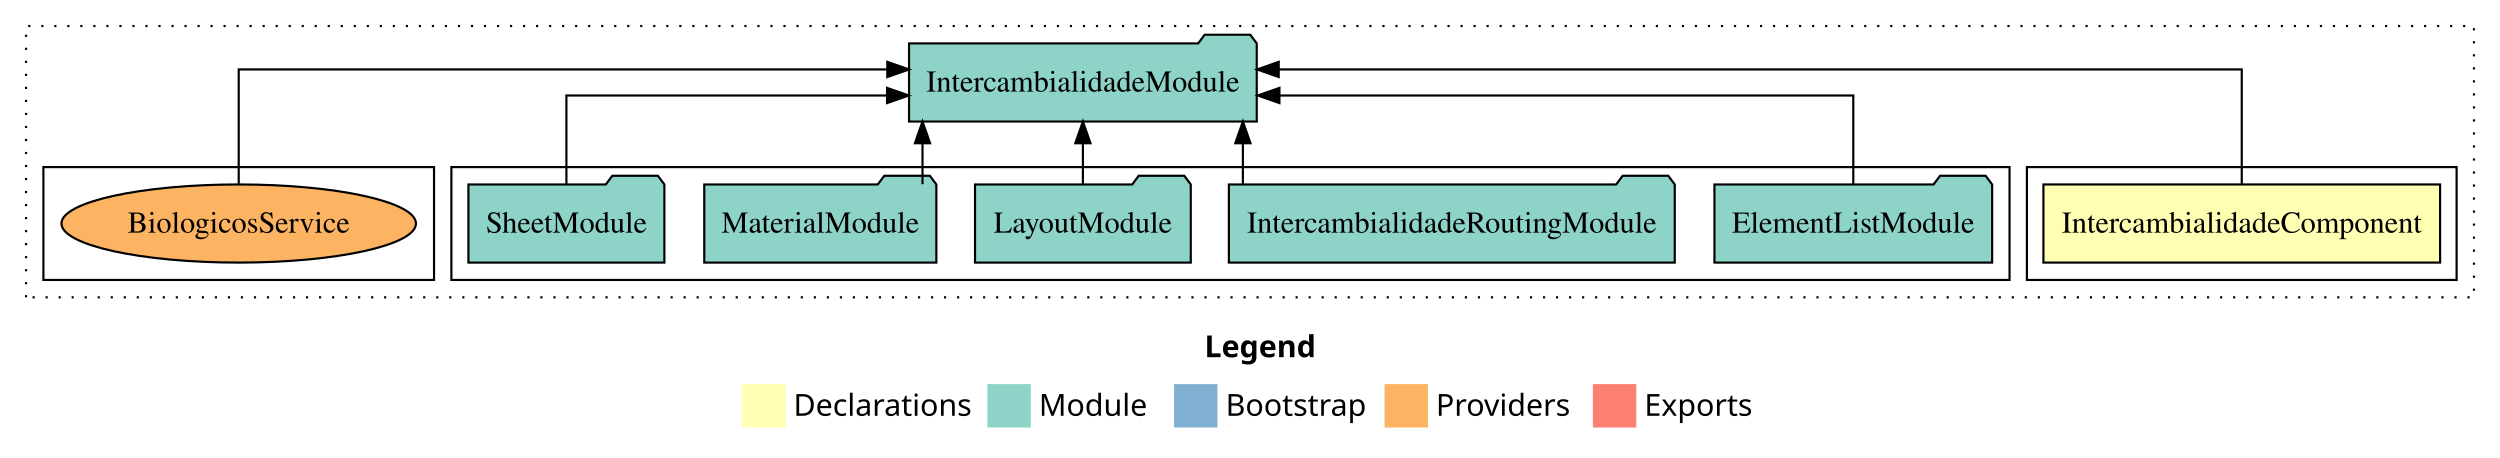
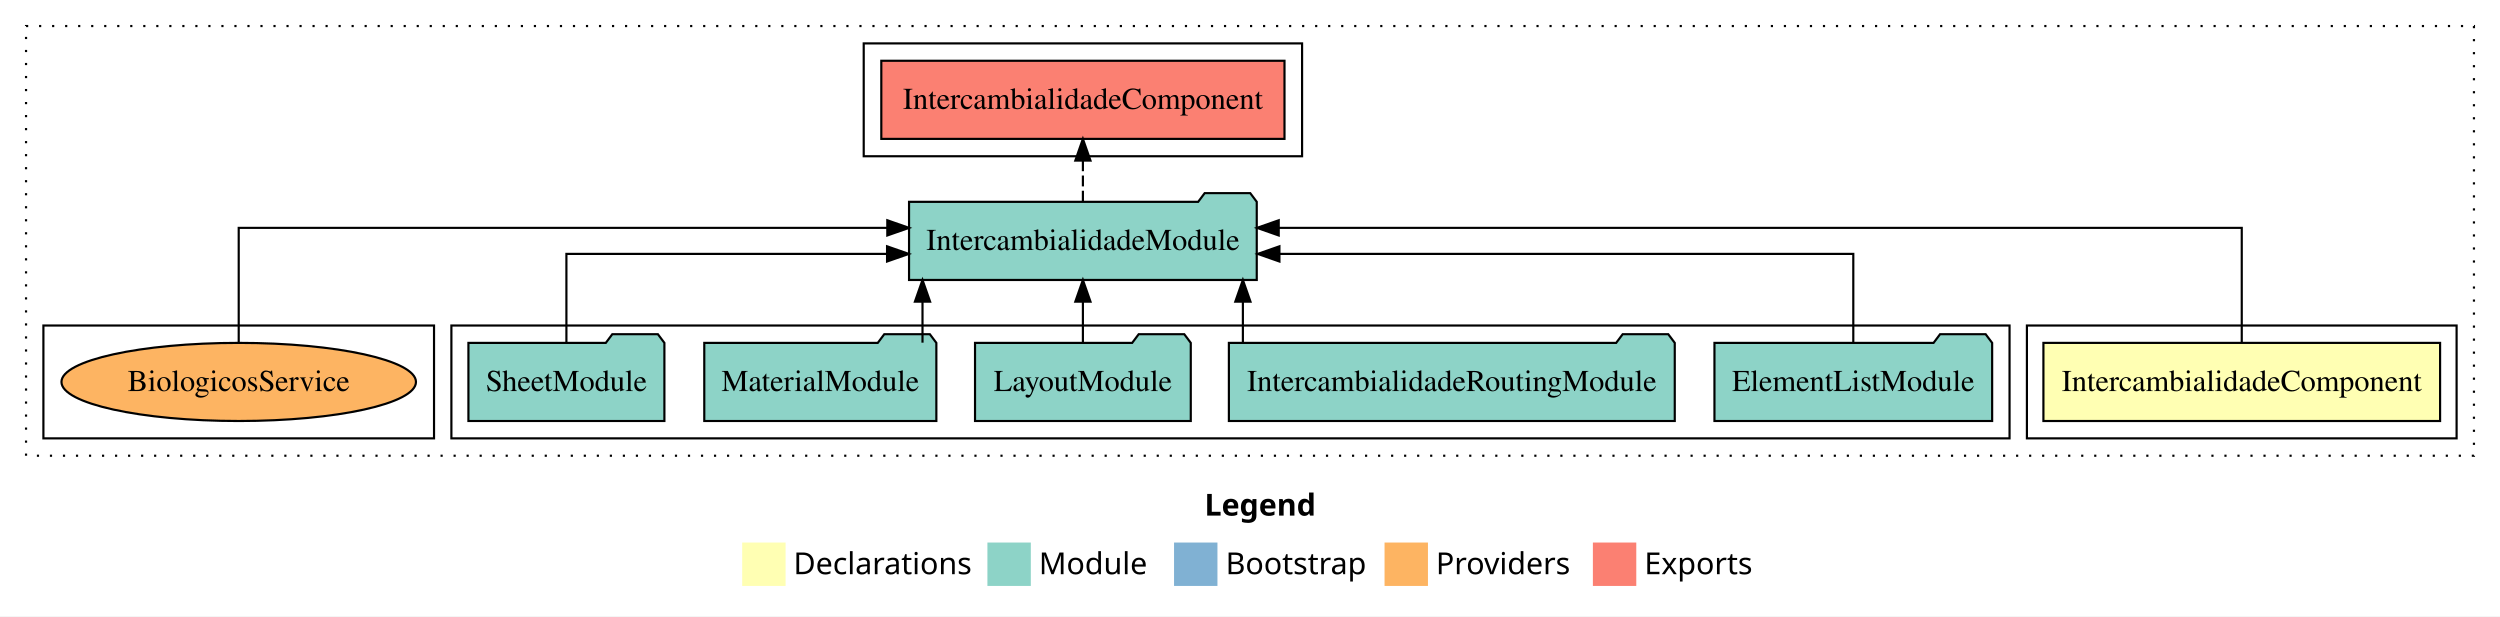
- <svg xmlns="http://www.w3.org/2000/svg" width="1152pt" height="211pt" viewBox="0.00 0.00 1152.00 211.00">
-   <g id="graph0" class="graph" transform="scale(1 1) rotate(0) translate(4 207)">
-     <polygon fill="#ffffff" stroke="transparent" points="-4,4 -4,-207 1148,-207 1148,4 -4,4" />
+ <svg xmlns="http://www.w3.org/2000/svg" width="1152pt" height="284pt" viewBox="0.00 0.00 1152.00 284.00">
+   <g id="graph0" class="graph" transform="scale(1 1) rotate(0) translate(4 280)">
+     <polygon fill="#ffffff" stroke="transparent" points="-4,4 -4,-280 1148,-280 1148,4 -4,4" />
    <text text-anchor="start" x="551.009" y="-42.4" font-family="sans-serif" font-weight="bold" font-size="14.00" fill="#000000">Legend</text>
    <polygon fill="#ffffb3" stroke="transparent" points="338,-10 338,-30 358,-30 358,-10 338,-10" />
    <text text-anchor="start" x="361.629" y="-15.4" font-family="sans-serif" font-size="14.00" fill="#000000">  Declarations</text>
    <polygon fill="#8dd3c7" stroke="transparent" points="451,-10 451,-30 471,-30 471,-10 451,-10" />
    <text text-anchor="start" x="474.725" y="-15.4" font-family="sans-serif" font-size="14.00" fill="#000000">  Module</text>
    <polygon fill="#80b1d3" stroke="transparent" points="537,-10 537,-30 557,-30 557,-10 537,-10" />
    <text text-anchor="start" x="560.781" y="-15.4" font-family="sans-serif" font-size="14.00" fill="#000000">  Bootstrap</text>
    <polygon fill="#fdb462" stroke="transparent" points="634,-10 634,-30 654,-30 654,-10 634,-10" />
    <text text-anchor="start" x="657.673" y="-15.4" font-family="sans-serif" font-size="14.00" fill="#000000">  Providers</text>
    <polygon fill="#fb8072" stroke="transparent" points="730,-10 730,-30 750,-30 750,-10 730,-10" />
    <text text-anchor="start" x="753.726" y="-15.4" font-family="sans-serif" font-size="14.00" fill="#000000">  Exports</text>
    <g id="clust1" class="cluster">
-       <polygon fill="none" stroke="#000000" stroke-dasharray="1,5" points="8,-70 8,-195 1136,-195 1136,-70 8,-70" />
+       <polygon fill="none" stroke="#000000" stroke-dasharray="1,5" points="8,-70 8,-268 1136,-268 1136,-70 8,-70" />
    </g>
    <g id="clust2" class="cluster">
      <polygon fill="none" stroke="#000000" points="930,-78 930,-130 1128,-130 1128,-78 930,-78" />
    </g>
    <g id="clust4" class="cluster">
      <polygon fill="none" stroke="#000000" points="204,-78 204,-130 922,-130 922,-78 204,-78" />
+     </g>
+     <g id="clust5" class="cluster">
+       <polygon fill="none" stroke="#000000" points="394,-208 394,-260 596,-260 596,-208 394,-208" />
    </g>
    <g id="clust7" class="cluster">
      <polygon fill="none" stroke="#000000" points="16,-78 16,-130 196,-130 196,-78 16,-78" />
    </g>
    <g id="node1" class="node">
      <polygon fill="#ffffb3" stroke="#000000" points="1120.395,-122 937.605,-122 937.605,-86 1120.395,-86 1120.395,-122" />
      <text text-anchor="middle" x="1029" y="-99.8" font-family="Times,serif" font-size="14.00" fill="#000000">IntercambialidadeComponent</text>
    </g>
    <g id="node2" class="node">
      <polygon fill="#8dd3c7" stroke="#000000" points="575.112,-187 572.112,-191 551.112,-191 548.112,-187 414.888,-187 414.888,-151 575.112,-151 575.112,-187" />
      <text text-anchor="middle" x="495" y="-164.8" font-family="Times,serif" font-size="14.00" fill="#000000">IntercambialidadeModule</text>
    </g>
    <g id="edge1" class="edge">
      <path fill="none" stroke="#000000" d="M1029,-122.284C1029,-143.321 1029,-175 1029,-175 1029,-175 585.234,-175 585.234,-175" />
      <polygon fill="#000000" stroke="#000000" points="585.234,-171.5 575.234,-175 585.234,-178.5 585.234,-171.5" />
+     </g>
+     <g id="node8" class="node">
+       <polygon fill="#fb8072" stroke="#000000" points="587.894,-252 402.106,-252 402.106,-216 587.894,-216 587.894,-252" />
+       <text text-anchor="middle" x="495" y="-229.8" font-family="Times,serif" font-size="14.00" fill="#000000">IntercambialidadeComponent </text>
+     </g>
+     <g id="edge7" class="edge">
+       <path fill="none" stroke="#000000" stroke-dasharray="5,2" d="M495,-187.106C495,-187.106 495,-205.991 495,-205.991" />
+       <polygon fill="#000000" stroke="#000000" points="491.5,-205.991 495,-215.991 498.5,-205.991 491.5,-205.991" />
    </g>
    <g id="node3" class="node">
      <polygon fill="#8dd3c7" stroke="#000000" points="913.982,-122 910.982,-126 889.982,-126 886.982,-122 786.018,-122 786.018,-86 913.982,-86 913.982,-122" />
      <text text-anchor="middle" x="850" y="-99.8" font-family="Times,serif" font-size="14.00" fill="#000000">ElementListModule</text>
    </g>
    <g id="edge2" class="edge">
      <path fill="none" stroke="#000000" d="M850,-122.022C850,-139.373 850,-163 850,-163 850,-163 585.555,-163 585.555,-163" />
      <polygon fill="#000000" stroke="#000000" points="585.555,-159.5 575.555,-163 585.555,-166.5 585.555,-159.5" />
    </g>
    <g id="node4" class="node">
      <polygon fill="#8dd3c7" stroke="#000000" points="767.73,-122 764.73,-126 743.73,-126 740.73,-122 562.27,-122 562.27,-86 767.73,-86 767.73,-122" />
      <text text-anchor="middle" x="665" y="-99.8" font-family="Times,serif" font-size="14.00" fill="#000000">IntercambialidadeRoutingModule</text>
    </g>
    <g id="edge3" class="edge">
      <path fill="none" stroke="#000000" d="M568.721,-122.106C568.721,-122.106 568.721,-140.991 568.721,-140.991" />
      <polygon fill="#000000" stroke="#000000" points="565.221,-140.991 568.721,-150.991 572.221,-140.991 565.221,-140.991" />
    </g>
    <g id="node5" class="node">
      <polygon fill="#8dd3c7" stroke="#000000" points="544.708,-122 541.708,-126 520.708,-126 517.708,-122 445.292,-122 445.292,-86 544.708,-86 544.708,-122" />
      <text text-anchor="middle" x="495" y="-99.8" font-family="Times,serif" font-size="14.00" fill="#000000">LayoutModule</text>
    </g>
    <g id="edge4" class="edge">
      <path fill="none" stroke="#000000" d="M495,-122.106C495,-122.106 495,-140.991 495,-140.991" />
      <polygon fill="#000000" stroke="#000000" points="491.5,-140.991 495,-150.991 498.5,-140.991 491.5,-140.991" />
    </g>
    <g id="node6" class="node">
      <polygon fill="#8dd3c7" stroke="#000000" points="427.471,-122 424.471,-126 403.471,-126 400.471,-122 320.529,-122 320.529,-86 427.471,-86 427.471,-122" />
      <text text-anchor="middle" x="374" y="-99.8" font-family="Times,serif" font-size="14.00" fill="#000000">MaterialModule</text>
    </g>
    <g id="edge5" class="edge">
      <path fill="none" stroke="#000000" d="M421.09,-122.106C421.09,-122.106 421.09,-140.991 421.09,-140.991" />
      <polygon fill="#000000" stroke="#000000" points="417.59,-140.991 421.09,-150.991 424.59,-140.991 417.59,-140.991" />
    </g>
    <g id="node7" class="node">
      <polygon fill="#8dd3c7" stroke="#000000" points="302.153,-122 299.153,-126 278.153,-126 275.153,-122 211.847,-122 211.847,-86 302.153,-86 302.153,-122" />
      <text text-anchor="middle" x="257" y="-99.8" font-family="Times,serif" font-size="14.00" fill="#000000">SheetModule</text>
    </g>
    <g id="edge6" class="edge">
      <path fill="none" stroke="#000000" d="M257,-122.022C257,-139.373 257,-163 257,-163 257,-163 404.756,-163 404.756,-163" />
      <polygon fill="#000000" stroke="#000000" points="404.756,-166.5 414.756,-163 404.756,-159.5 404.756,-166.5" />
    </g>
-     <g id="node8" class="node">
+     <g id="node9" class="node">
      <ellipse fill="#fdb462" stroke="#000000" cx="106" cy="-104" rx="81.679" ry="18" />
      <text text-anchor="middle" x="106" y="-99.8" font-family="Times,serif" font-size="14.00" fill="#000000">BiologicosService</text>
    </g>
-     <g id="edge7" class="edge">
+     <g id="edge8" class="edge">
      <path fill="none" stroke="#000000" d="M106,-122.284C106,-143.321 106,-175 106,-175 106,-175 404.871,-175 404.871,-175" />
      <polygon fill="#000000" stroke="#000000" points="404.871,-178.5 414.871,-175 404.871,-171.5 404.871,-178.5" />
    </g>
  </g>
</svg>
